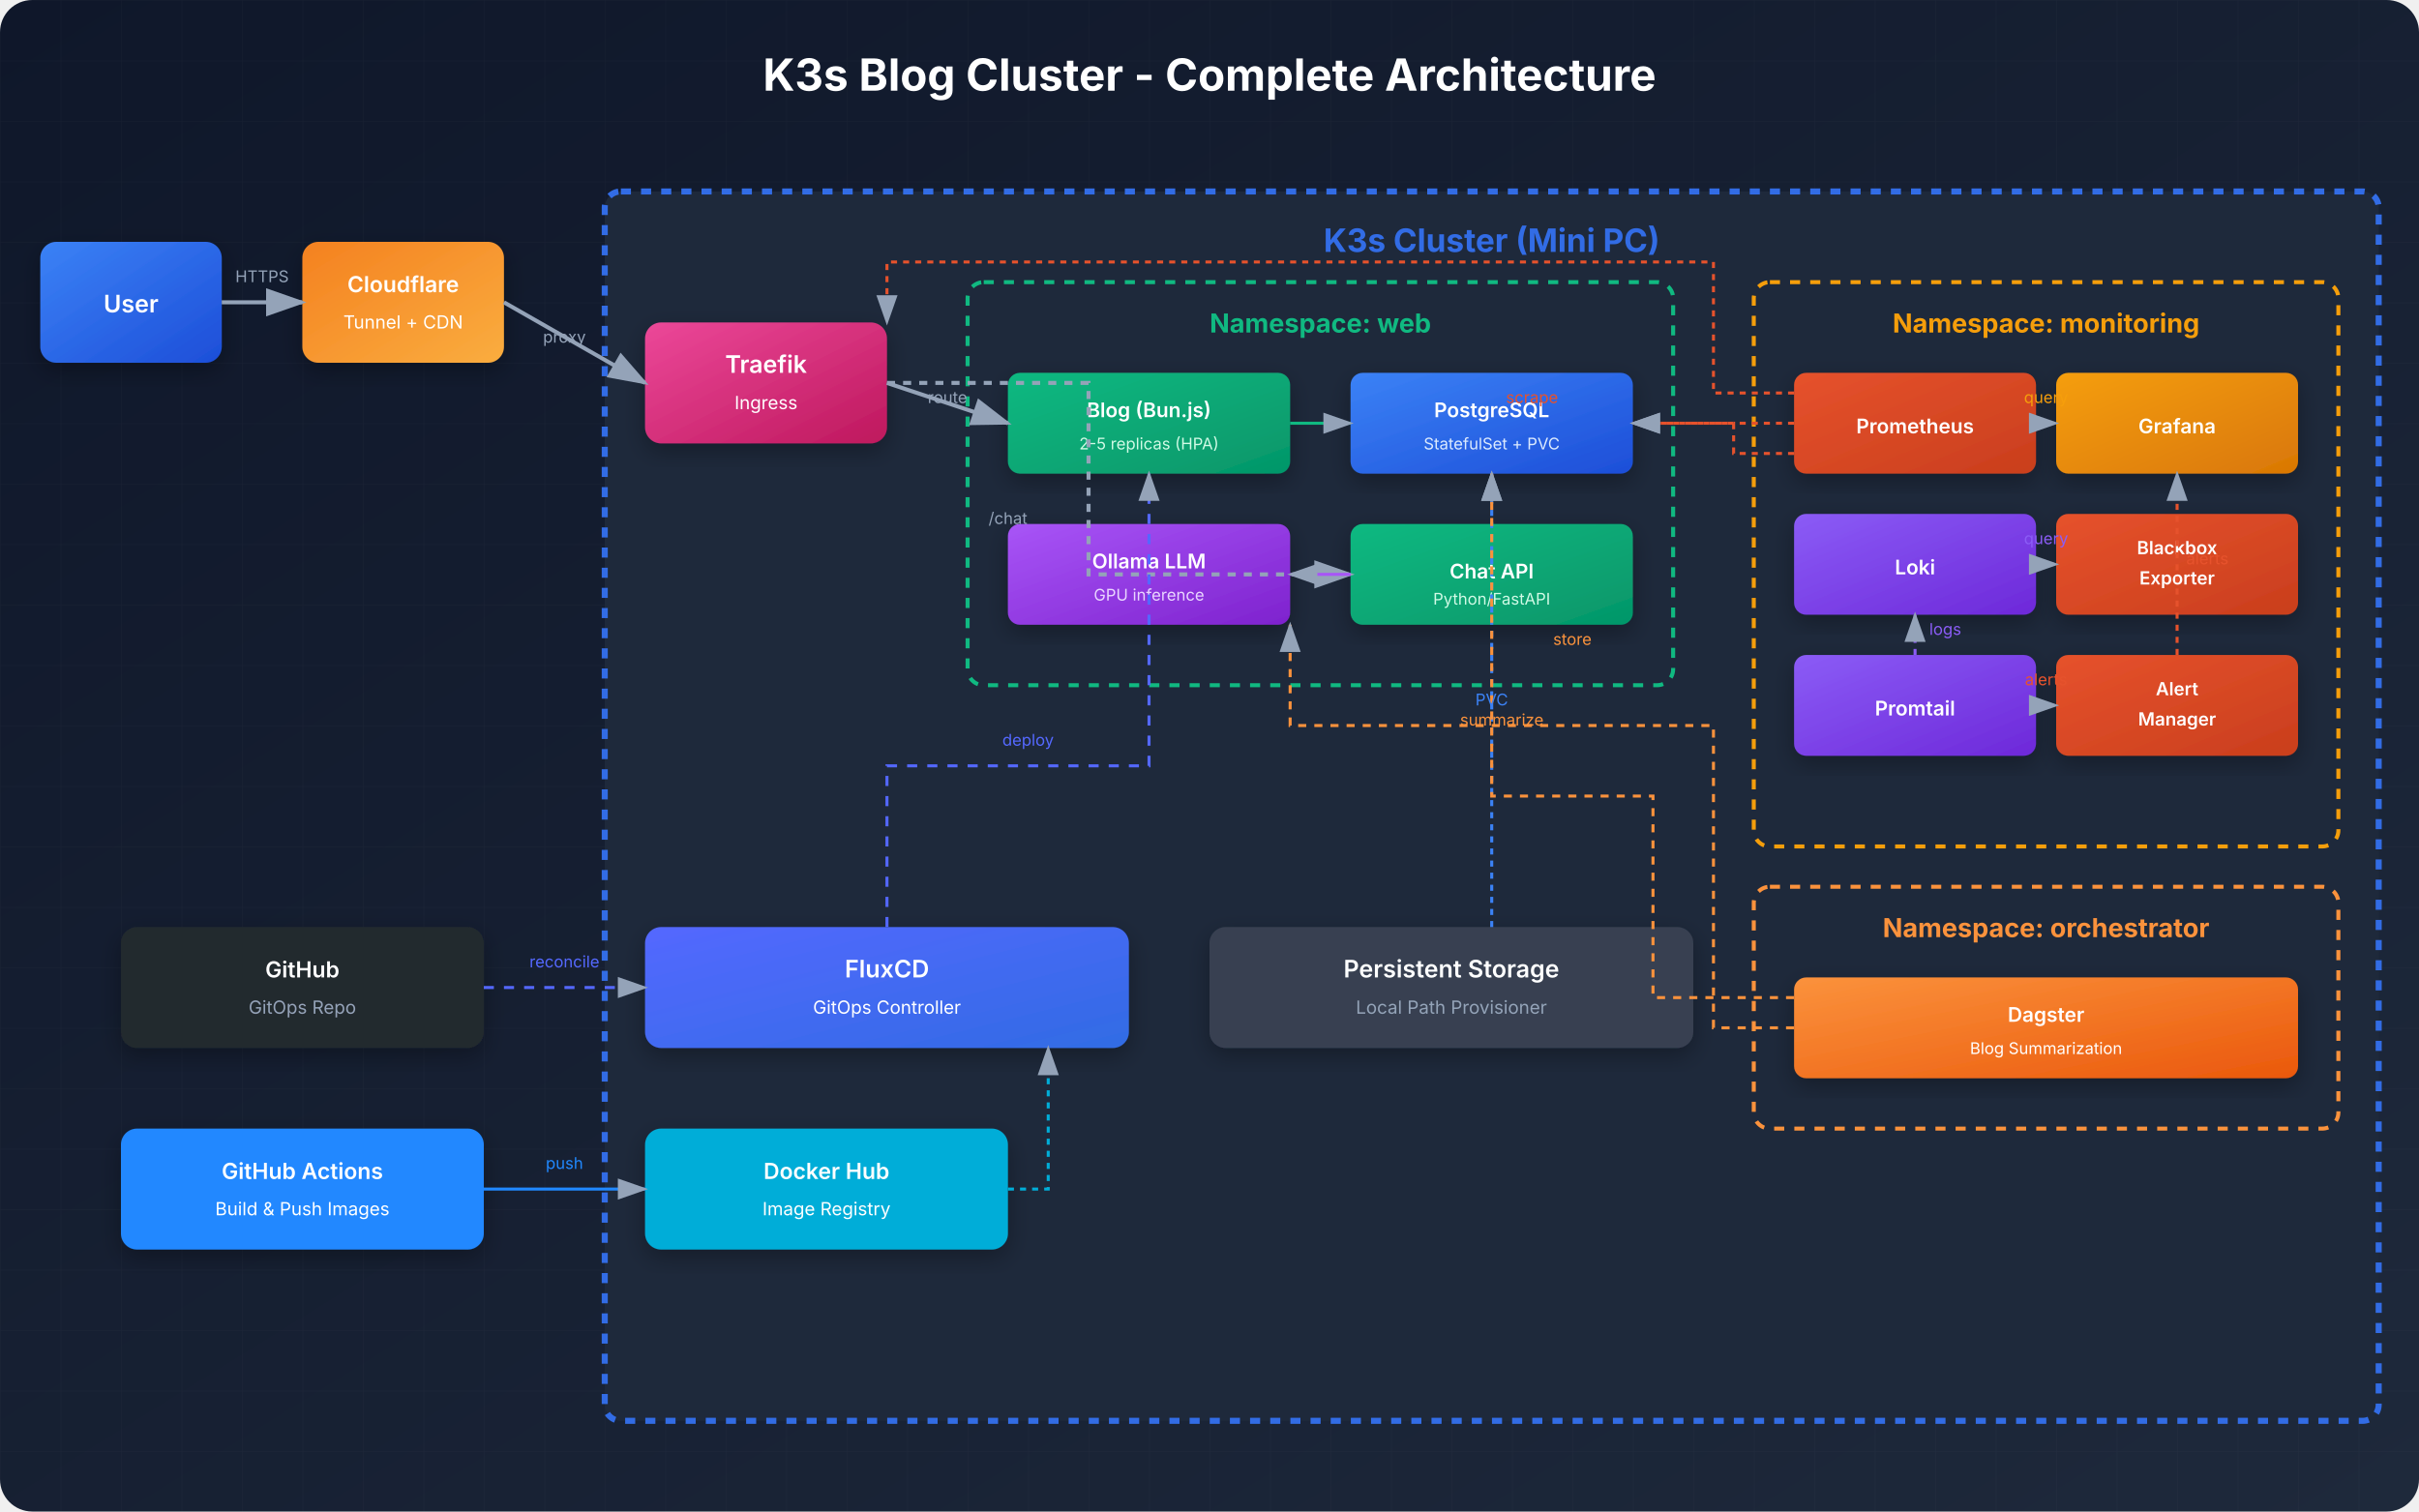
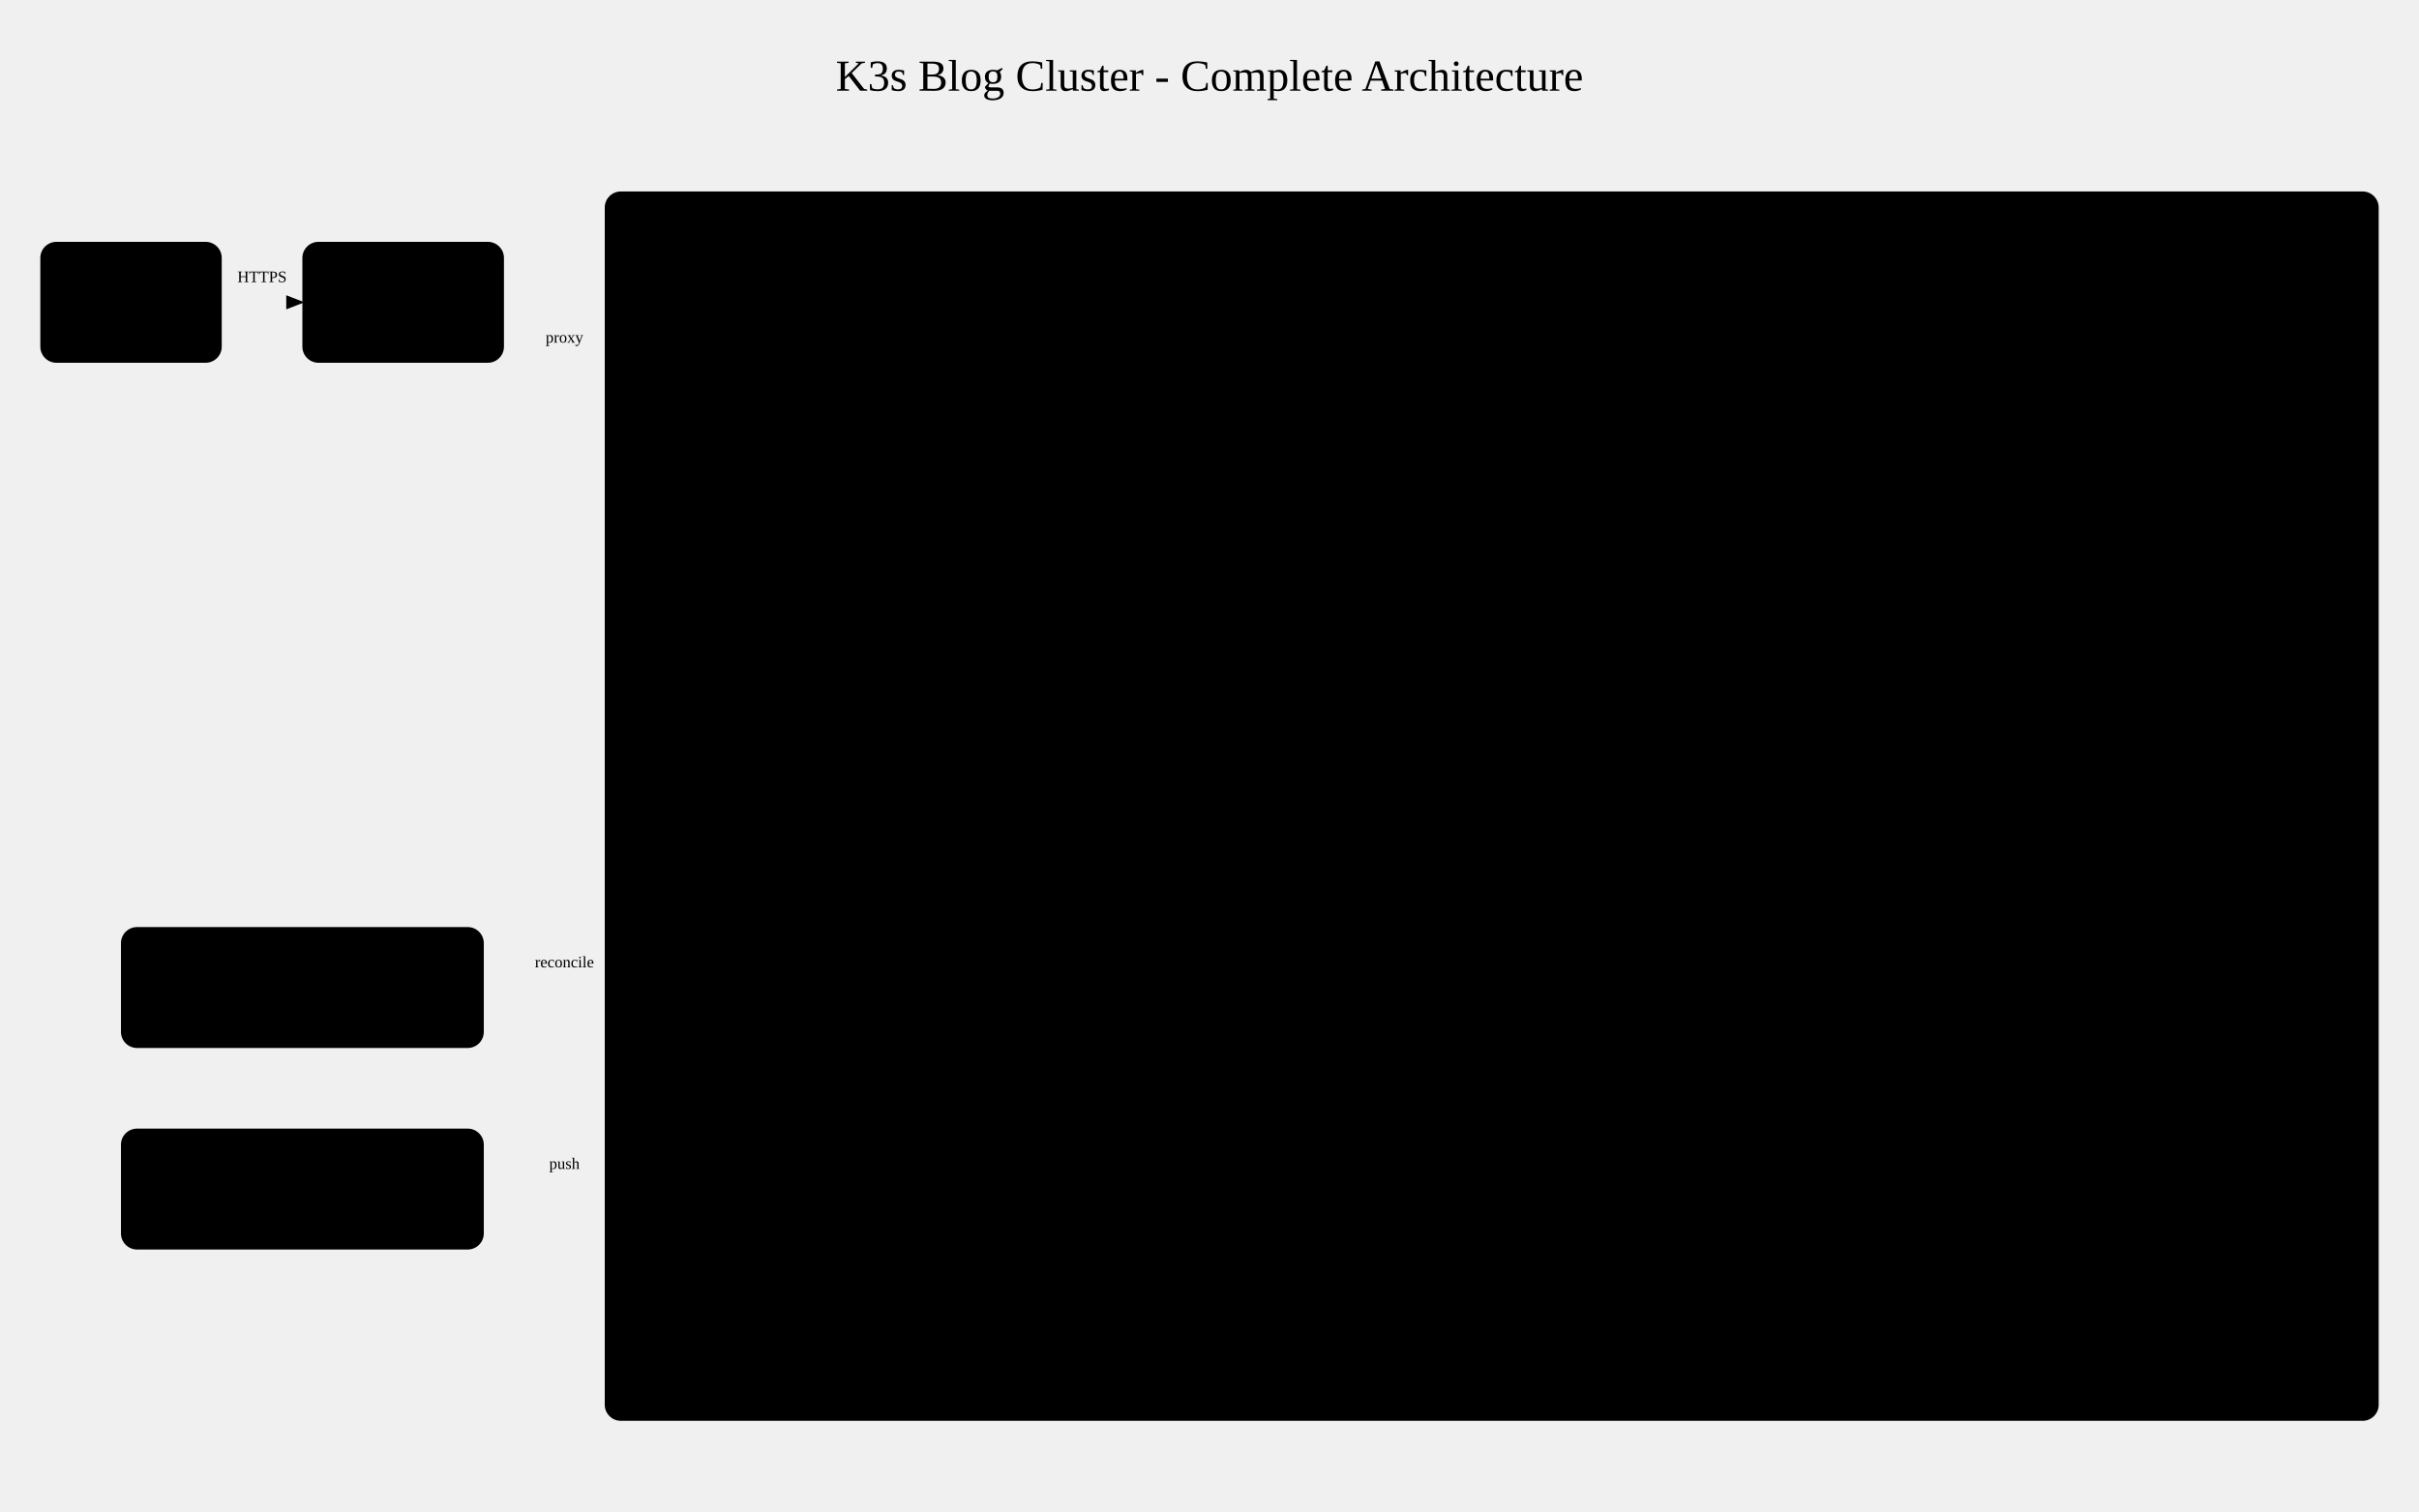
- <svg xmlns="http://www.w3.org/2000/svg" viewBox="0 0 1200 750" width="1200" height="750" font-family="system-ui, -apple-system, sans-serif">
+ <svg xmlns="http://www.w3.org/2000/svg" viewBox="0 0 1200 750">
  <defs>
-     <linearGradient id="userGrad" x1="0%" y1="0%" x2="100%" y2="100%">
-       <stop offset="0%" stop-color="#3b82f6" />
-       <stop offset="100%" stop-color="#1d4ed8" />
-     </linearGradient>
-     <linearGradient id="cloudflareGrad" x1="0%" y1="0%" x2="100%" y2="100%">
-       <stop offset="0%" stop-color="#f48120" />
-       <stop offset="100%" stop-color="#faad3f" />
-     </linearGradient>
-     <linearGradient id="k3sGrad" x1="0%" y1="0%" x2="100%" y2="100%">
-       <stop offset="0%" stop-color="#326ce5" />
-       <stop offset="100%" stop-color="#1d4ed8" />
-     </linearGradient>
-     <linearGradient id="blogGrad" x1="0%" y1="0%" x2="100%" y2="100%">
-       <stop offset="0%" stop-color="#10b981" />
-       <stop offset="100%" stop-color="#059669" />
-     </linearGradient>
-     <linearGradient id="pgGrad" x1="0%" y1="0%" x2="100%" y2="100%">
-       <stop offset="0%" stop-color="#3b82f6" />
-       <stop offset="100%" stop-color="#1d4ed8" />
-     </linearGradient>
-     <linearGradient id="prometheusGrad" x1="0%" y1="0%" x2="100%" y2="100%">
-       <stop offset="0%" stop-color="#e6522c" />
-       <stop offset="100%" stop-color="#c93e1d" />
-     </linearGradient>
-     <linearGradient id="grafanaGrad" x1="0%" y1="0%" x2="100%" y2="100%">
-       <stop offset="0%" stop-color="#f59e0b" />
-       <stop offset="100%" stop-color="#d97706" />
-     </linearGradient>
-     <linearGradient id="lokiGrad" x1="0%" y1="0%" x2="100%" y2="100%">
-       <stop offset="0%" stop-color="#8b5cf6" />
-       <stop offset="100%" stop-color="#6d28d9" />
-     </linearGradient>
-     <linearGradient id="fluxGrad" x1="0%" y1="0%" x2="100%" y2="100%">
-       <stop offset="0%" stop-color="#5468ff" />
-       <stop offset="100%" stop-color="#316ce4" />
-     </linearGradient>
-     <linearGradient id="traefikGrad" x1="0%" y1="0%" x2="100%" y2="100%">
-       <stop offset="0%" stop-color="#ec4899" />
-       <stop offset="100%" stop-color="#be185d" />
-     </linearGradient>
-     <linearGradient id="ollamaGrad" x1="0%" y1="0%" x2="100%" y2="100%">
-       <stop offset="0%" stop-color="#a855f7" />
-       <stop offset="100%" stop-color="#7e22ce" />
-     </linearGradient>
-     <linearGradient id="dagsterGrad" x1="0%" y1="0%" x2="100%" y2="100%">
-       <stop offset="0%" stop-color="#fb923c" />
-       <stop offset="100%" stop-color="#ea580c" />
-     </linearGradient>
-     <linearGradient id="bgGrad" x1="0%" y1="0%" x2="100%" y2="100%">
-       <stop offset="0%" stop-color="#0f172a" />
-       <stop offset="100%" stop-color="#1e293b" />
-     </linearGradient>
-     <filter id="shadow" x="-20%" y="-20%" width="140%" height="140%">
-       <feDropShadow dx="0" dy="4" stdDeviation="6" flood-color="#000" flood-opacity="0.3" />
-     </filter>
-     <marker id="arrow" markerWidth="10" markerHeight="7" refX="9" refY="3.5" orient="auto">
-       <polygon points="0 0, 10 3.5, 0 7" fill="#94a3b8" />
+     <marker id="arrow" markerWidth="9" markerHeight="7" refX="8" refY="3.5" orient="auto" markerUnits="userSpaceOnUse">
+       <polygon points="0 0, 9 3.5, 0 7" class="dg-arrowhead" />
+     </marker>
+     <marker id="arrow-accent" markerWidth="9" markerHeight="7" refX="8" refY="3.5" orient="auto" markerUnits="userSpaceOnUse">
+       <polygon points="0 0, 9 3.5, 0 7" class="dg-arrowhead dg-arrowhead--accent" />
    </marker>
  </defs>
-   <rect width="1200" height="750" rx="16" fill="url(#bgGrad)" />
-   <pattern id="grid" width="30" height="30" patternUnits="userSpaceOnUse">
-     <path d="M 30 0 L 0 0 0 30" fill="none" stroke="#ffffff" stroke-width="0.3" opacity="0.05" />
-   </pattern>
-   <rect width="1200" height="750" fill="url(#grid)" />
-   <text x="600" y="45" text-anchor="middle" fill="#ffffff" font-size="22" font-weight="700">K3s Blog Cluster - Complete Architecture</text>
-   <g filter="url(#shadow)">
-     <rect x="20" y="120" width="90" height="60" rx="8" fill="url(#userGrad)" />
-     <text x="65" y="155" text-anchor="middle" fill="white" font-size="12" font-weight="600">User</text>
+   <text x="600" y="45" text-anchor="middle" font-size="22" class="dg-heading">K3s Blog Cluster - Complete Architecture</text>
+   <g>
+     <rect x="20" y="120" width="90" height="60" rx="8" class="dg-node" />
+     <text x="65" y="155" text-anchor="middle" font-size="12" class="dg-title">User</text>
  </g>
-   <g filter="url(#shadow)">
-     <rect x="150" y="120" width="100" height="60" rx="8" fill="url(#cloudflareGrad)" />
-     <text x="200" y="145" text-anchor="middle" fill="white" font-size="11" font-weight="600">Cloudflare</text>
-     <text x="200" y="163" text-anchor="middle" fill="white" font-size="9">Tunnel + CDN</text>
+   <g>
+     <rect x="150" y="120" width="100" height="60" rx="8" class="dg-node" />
+     <text x="200" y="145" text-anchor="middle" font-size="11" class="dg-title">Cloudflare</text>
+     <text x="200" y="163" text-anchor="middle" font-size="9" class="dg-sub">Tunnel + CDN</text>
  </g>
-   <rect x="300" y="95" width="880" height="610" fill="#1e293b" stroke="#326ce5" stroke-width="3" rx="8" stroke-dasharray="5,5" />
-   <text x="740" y="125" text-anchor="middle" fill="#326ce5" font-size="16" font-weight="700">K3s Cluster (Mini PC)</text>
-   <g filter="url(#shadow)">
-     <rect x="320" y="160" width="120" height="60" rx="8" fill="url(#traefikGrad)" />
-     <text x="380" y="185" text-anchor="middle" fill="white" font-size="12" font-weight="600">Traefik</text>
-     <text x="380" y="203" text-anchor="middle" fill="white" font-size="9">Ingress</text>
+   <rect x="300" y="95" width="880" height="610" rx="8" class="dg-group" />
+   <text x="740" y="125" text-anchor="middle" font-size="16" class="dg-glabel">K3s Cluster (Mini PC)</text>
+   <g>
+     <rect x="320" y="160" width="120" height="60" rx="8" class="dg-node" />
+     <text x="380" y="185" text-anchor="middle" font-size="12" class="dg-title">Traefik</text>
+     <text x="380" y="203" text-anchor="middle" font-size="9" class="dg-sub">Ingress</text>
  </g>
-   <rect x="480" y="140" width="350" height="200" fill="#1e293b" stroke="#10b981" stroke-width="2" rx="8" stroke-dasharray="5,5" />
-   <text x="655" y="165" text-anchor="middle" fill="#10b981" font-size="13" font-weight="700">Namespace: web</text>
-   <g filter="url(#shadow)">
-     <rect x="500" y="185" width="140" height="50" rx="6" fill="url(#blogGrad)" />
-     <text x="570" y="207" text-anchor="middle" fill="white" font-size="10" font-weight="600">Blog (Bun.js)</text>
-     <text x="570" y="223" text-anchor="middle" fill="#d1fae5" font-size="8">2-5 replicas (HPA)</text>
+   <rect x="480" y="140" width="350" height="200" rx="8" class="dg-group" />
+   <text x="655" y="165" text-anchor="middle" font-size="13" class="dg-glabel">Namespace: web</text>
+   <g>
+     <rect x="500" y="185" width="140" height="50" rx="8" class="dg-node dg-node--accent" />
+     <text x="570" y="207" text-anchor="middle" font-size="10" class="dg-title dg-title--accent">Blog (Bun.js)</text>
+     <text x="570" y="223" text-anchor="middle" font-size="8" class="dg-sub">2-5 replicas (HPA)</text>
  </g>
-   <g filter="url(#shadow)">
-     <rect x="670" y="185" width="140" height="50" rx="6" fill="url(#pgGrad)" />
-     <text x="740" y="207" text-anchor="middle" fill="white" font-size="10" font-weight="600">PostgreSQL</text>
-     <text x="740" y="223" text-anchor="middle" fill="#dbeafe" font-size="8">StatefulSet + PVC</text>
+   <g>
+     <rect x="670" y="185" width="140" height="50" rx="8" class="dg-node" />
+     <text x="740" y="207" text-anchor="middle" font-size="10" class="dg-title">PostgreSQL</text>
+     <text x="740" y="223" text-anchor="middle" font-size="8" class="dg-sub">StatefulSet + PVC</text>
  </g>
-   <g filter="url(#shadow)">
-     <rect x="500" y="260" width="140" height="50" rx="6" fill="url(#ollamaGrad)" />
-     <text x="570" y="282" text-anchor="middle" fill="white" font-size="10" font-weight="600">Ollama LLM</text>
-     <text x="570" y="298" text-anchor="middle" fill="#e9d5ff" font-size="8">GPU inference</text>
+   <g>
+     <rect x="500" y="260" width="140" height="50" rx="8" class="dg-node" />
+     <text x="570" y="282" text-anchor="middle" font-size="10" class="dg-title">Ollama LLM</text>
+     <text x="570" y="298" text-anchor="middle" font-size="8" class="dg-sub">GPU inference</text>
  </g>
-   <g filter="url(#shadow)">
-     <rect x="670" y="260" width="140" height="50" rx="6" fill="url(#blogGrad)" />
-     <text x="740" y="287" text-anchor="middle" fill="white" font-size="10" font-weight="600">Chat API</text>
-     <text x="740" y="300" text-anchor="middle" fill="#d1fae5" font-size="8">Python/FastAPI</text>
+   <g>
+     <rect x="670" y="260" width="140" height="50" rx="8" class="dg-node" />
+     <text x="740" y="287" text-anchor="middle" font-size="10" class="dg-title">Chat API</text>
+     <text x="740" y="300" text-anchor="middle" font-size="8" class="dg-sub">Python/FastAPI</text>
  </g>
-   <rect x="870" y="140" width="290" height="280" fill="#1e293b" stroke="#f59e0b" stroke-width="2" rx="8" stroke-dasharray="5,5" />
-   <text x="1015" y="165" text-anchor="middle" fill="#f59e0b" font-size="13" font-weight="700">Namespace: monitoring</text>
-   <g filter="url(#shadow)">
-     <rect x="890" y="185" width="120" height="50" rx="6" fill="url(#prometheusGrad)" />
-     <text x="950" y="215" text-anchor="middle" fill="white" font-size="10" font-weight="600">Prometheus</text>
+   <rect x="870" y="140" width="290" height="280" rx="8" class="dg-group" />
+   <text x="1015" y="165" text-anchor="middle" font-size="13" class="dg-glabel">Namespace: monitoring</text>
+   <g>
+     <rect x="890" y="185" width="120" height="50" rx="8" class="dg-node" />
+     <text x="950" y="215" text-anchor="middle" font-size="10" class="dg-title">Prometheus</text>
  </g>
-   <g filter="url(#shadow)">
-     <rect x="1020" y="185" width="120" height="50" rx="6" fill="url(#grafanaGrad)" />
-     <text x="1080" y="215" text-anchor="middle" fill="white" font-size="10" font-weight="600">Grafana</text>
+   <g>
+     <rect x="1020" y="185" width="120" height="50" rx="8" class="dg-node" />
+     <text x="1080" y="215" text-anchor="middle" font-size="10" class="dg-title">Grafana</text>
  </g>
-   <g filter="url(#shadow)">
-     <rect x="890" y="255" width="120" height="50" rx="6" fill="url(#lokiGrad)" />
-     <text x="950" y="285" text-anchor="middle" fill="white" font-size="10" font-weight="600">Loki</text>
+   <g>
+     <rect x="890" y="255" width="120" height="50" rx="8" class="dg-node" />
+     <text x="950" y="285" text-anchor="middle" font-size="10" class="dg-title">Loki</text>
  </g>
-   <g filter="url(#shadow)">
-     <rect x="1020" y="255" width="120" height="50" rx="6" fill="url(#prometheusGrad)" />
-     <text x="1080" y="275" text-anchor="middle" fill="white" font-size="9" font-weight="600">Blackbox</text>
-     <text x="1080" y="290" text-anchor="middle" fill="white" font-size="9" font-weight="600">Exporter</text>
+   <g>
+     <rect x="1020" y="255" width="120" height="50" rx="8" class="dg-node" />
+     <text x="1080" y="275" text-anchor="middle" font-size="9" class="dg-title">Blackbox</text>
+     <text x="1080" y="290" text-anchor="middle" font-size="9" class="dg-title">Exporter</text>
  </g>
-   <g filter="url(#shadow)">
-     <rect x="890" y="325" width="120" height="50" rx="6" fill="url(#lokiGrad)" />
-     <text x="950" y="355" text-anchor="middle" fill="white" font-size="10" font-weight="600">Promtail</text>
+   <g>
+     <rect x="890" y="325" width="120" height="50" rx="8" class="dg-node" />
+     <text x="950" y="355" text-anchor="middle" font-size="10" class="dg-title">Promtail</text>
  </g>
-   <g filter="url(#shadow)">
-     <rect x="1020" y="325" width="120" height="50" rx="6" fill="url(#prometheusGrad)" />
-     <text x="1080" y="345" text-anchor="middle" fill="white" font-size="9" font-weight="600">Alert</text>
-     <text x="1080" y="360" text-anchor="middle" fill="white" font-size="9" font-weight="600">Manager</text>
+   <g>
+     <rect x="1020" y="325" width="120" height="50" rx="8" class="dg-node" />
+     <text x="1080" y="345" text-anchor="middle" font-size="9" class="dg-title">Alert</text>
+     <text x="1080" y="360" text-anchor="middle" font-size="9" class="dg-title">Manager</text>
  </g>
-   <rect x="870" y="440" width="290" height="120" fill="#1e293b" stroke="#fb923c" stroke-width="2" rx="8" stroke-dasharray="5,5" />
-   <text x="1015" y="465" text-anchor="middle" fill="#fb923c" font-size="13" font-weight="700">Namespace: orchestrator</text>
-   <g filter="url(#shadow)">
-     <rect x="890" y="485" width="250" height="50" rx="6" fill="url(#dagsterGrad)" />
-     <text x="1015" y="507" text-anchor="middle" fill="white" font-size="10" font-weight="600">Dagster</text>
-     <text x="1015" y="523" text-anchor="middle" fill="white" font-size="8">Blog Summarization</text>
+   <rect x="870" y="440" width="290" height="120" rx="8" class="dg-group" />
+   <text x="1015" y="465" text-anchor="middle" font-size="13" class="dg-glabel">Namespace: orchestrator</text>
+   <g>
+     <rect x="890" y="485" width="250" height="50" rx="8" class="dg-node" />
+     <text x="1015" y="507" text-anchor="middle" font-size="10" class="dg-title">Dagster</text>
+     <text x="1015" y="523" text-anchor="middle" font-size="8" class="dg-sub">Blog Summarization</text>
  </g>
-   <g filter="url(#shadow)">
-     <rect x="320" y="460" width="240" height="60" rx="8" fill="url(#fluxGrad)" />
-     <text x="440" y="485" text-anchor="middle" fill="white" font-size="12" font-weight="600">FluxCD</text>
-     <text x="440" y="503" text-anchor="middle" fill="white" font-size="9">GitOps Controller</text>
+   <g>
+     <rect x="320" y="460" width="240" height="60" rx="8" class="dg-node" />
+     <text x="440" y="485" text-anchor="middle" font-size="12" class="dg-title">FluxCD</text>
+     <text x="440" y="503" text-anchor="middle" font-size="9" class="dg-sub">GitOps Controller</text>
  </g>
-   <g filter="url(#shadow)">
-     <rect x="600" y="460" width="240" height="60" rx="8" fill="#374151" />
-     <text x="720" y="485" text-anchor="middle" fill="white" font-size="12" font-weight="600">Persistent Storage</text>
-     <text x="720" y="503" text-anchor="middle" fill="#94a3b8" font-size="9">Local Path Provisioner</text>
+   <g>
+     <rect x="600" y="460" width="240" height="60" rx="8" class="dg-node" />
+     <text x="720" y="485" text-anchor="middle" font-size="12" class="dg-title">Persistent Storage</text>
+     <text x="720" y="503" text-anchor="middle" font-size="9" class="dg-sub">Local Path Provisioner</text>
  </g>
-   <g filter="url(#shadow)">
-     <rect x="60" y="460" width="180" height="60" rx="8" fill="#24292f" />
-     <text x="150" y="485" text-anchor="middle" fill="white" font-size="11" font-weight="600">GitHub</text>
-     <text x="150" y="503" text-anchor="middle" fill="#94a3b8" font-size="9">GitOps Repo</text>
+   <g>
+     <rect x="60" y="460" width="180" height="60" rx="8" class="dg-node" />
+     <text x="150" y="485" text-anchor="middle" font-size="11" class="dg-title">GitHub</text>
+     <text x="150" y="503" text-anchor="middle" font-size="9" class="dg-sub">GitOps Repo</text>
  </g>
-   <g filter="url(#shadow)">
-     <rect x="60" y="560" width="180" height="60" rx="8" fill="#2088FF" />
-     <text x="150" y="585" text-anchor="middle" fill="white" font-size="11" font-weight="600">GitHub Actions</text>
-     <text x="150" y="603" text-anchor="middle" fill="white" font-size="9">Build &amp; Push Images</text>
+   <g>
+     <rect x="60" y="560" width="180" height="60" rx="8" class="dg-node" />
+     <text x="150" y="585" text-anchor="middle" font-size="11" class="dg-title">GitHub Actions</text>
+     <text x="150" y="603" text-anchor="middle" font-size="9" class="dg-sub">Build &amp; Push Images</text>
  </g>
-   <g filter="url(#shadow)">
-     <rect x="320" y="560" width="180" height="60" rx="8" fill="#00ADD8" />
-     <text x="410" y="585" text-anchor="middle" fill="white" font-size="11" font-weight="600">Docker Hub</text>
-     <text x="410" y="603" text-anchor="middle" fill="white" font-size="9">Image Registry</text>
+   <g>
+     <rect x="320" y="560" width="180" height="60" rx="8" class="dg-node" />
+     <text x="410" y="585" text-anchor="middle" font-size="11" class="dg-title">Docker Hub</text>
+     <text x="410" y="603" text-anchor="middle" font-size="9" class="dg-sub">Image Registry</text>
  </g>
-   <path d="M 110 150 L 150 150" stroke="#94a3b8" stroke-width="2" marker-end="url(#arrow)" fill="none" />
-   <path d="M 250 150 L 320 190" stroke="#94a3b8" stroke-width="2" marker-end="url(#arrow)" fill="none" />
-   <path d="M 440 190 L 500 210" stroke="#94a3b8" stroke-width="2" marker-end="url(#arrow)" fill="none" />
-   <path d="M 640 210 L 670 210" stroke="#10b981" stroke-width="1.5" marker-end="url(#arrow)" fill="none" />
-   <path d="M 440 190 L 540 190 L 540 285 L 670 285" stroke="#94a3b8" stroke-width="2" stroke-dasharray="4,4" marker-end="url(#arrow)" fill="transparent" />
-   <path d="M 670 285 L 640 285" stroke="#a855f7" stroke-width="1.5" marker-end="url(#arrow)" fill="none" />
-   <path d="M 240 490 L 320 490" stroke="#5468ff" stroke-width="1.5" stroke-dasharray="5,5" marker-end="url(#arrow)" fill="none" />
-   <path d="M 240 590 L 320 590" stroke="#2088FF" stroke-width="1.5" marker-end="url(#arrow)" fill="none" />
-   <path d="M 500 590 L 520 590 L 520 520" stroke="#00ADD8" stroke-width="1.5" stroke-dasharray="3,3" marker-end="url(#arrow)" fill="transparent" />
-   <path d="M 890 210 L 810 210" stroke="#e6522c" stroke-width="1.5" stroke-dasharray="3,3" marker-end="url(#arrow)" fill="none" />
-   <path d="M 890 225 L 860 225 L 860 210 L 810 210" stroke="#e6522c" stroke-width="1.5" stroke-dasharray="3,3" marker-end="url(#arrow)" fill="none" />
-   <path d="M 890 195 L 850 195 L 850 130 L 440 130 L 440 160" stroke="#e6522c" stroke-width="1.5" stroke-dasharray="3,3" marker-end="url(#arrow)" fill="none" />
-   <path d="M 740 460 L 740 235" stroke="#3b82f6" stroke-width="1.5" stroke-dasharray="3,3" marker-end="url(#arrow)" fill="none" />
-   <path d="M 440 460 L 440 380 L 570 380 L 570 235" stroke="#5468ff" stroke-width="1.5" stroke-dasharray="5,5" marker-end="url(#arrow)" fill="none" />
-   <path d="M 950 325 L 950 305" stroke="#8b5cf6" stroke-width="1.5" stroke-dasharray="3,3" marker-end="url(#arrow)" fill="none" />
-   <path d="M 1010 210 L 1020 210" stroke="#f59e0b" stroke-width="1.5" stroke-dasharray="3,3" marker-end="url(#arrow)" fill="none" />
-   <path d="M 1010 280 L 1020 280" stroke="#8b5cf6" stroke-width="1.5" stroke-dasharray="3,3" marker-end="url(#arrow)" fill="none" />
-   <path d="M 1010 350 L 1020 350" stroke="#e6522c" stroke-width="1.5" stroke-dasharray="3,3" marker-end="url(#arrow)" fill="none" />
-   <path d="M 1080 325 L 1080 235" stroke="#e6522c" stroke-width="1.5" stroke-dasharray="3,3" marker-end="url(#arrow)" fill="none" />
-   <path d="M 890 510 L 850 510 L 850 360 L 640 360 L 640 310" stroke="#fb923c" stroke-width="1.5" stroke-dasharray="4,4" marker-end="url(#arrow)" fill="none" />
-   <path d="M 890 495 L 820 495 L 820 395 L 740 395 L 740 235" stroke="#fb923c" stroke-width="1.5" stroke-dasharray="4,4" marker-end="url(#arrow)" fill="none" />
-   <text x="130" y="140" text-anchor="middle" fill="#94a3b8" font-size="8">HTTPS</text>
-   <text x="280" y="170" text-anchor="middle" fill="#94a3b8" font-size="8">proxy</text>
-   <text x="470" y="200" text-anchor="middle" fill="#94a3b8" font-size="8">route</text>
-   <text x="500" y="260" text-anchor="middle" fill="#94a3b8" font-size="8">/chat</text>
-   <text x="280" y="480" text-anchor="middle" fill="#5468ff" font-size="8">reconcile</text>
-   <text x="280" y="580" text-anchor="middle" fill="#2088FF" font-size="8">push</text>
-   <text x="760" y="200" text-anchor="middle" fill="#e6522c" font-size="8">scrape</text>
-   <text x="740" y="350" text-anchor="middle" fill="#3b82f6" font-size="8">PVC</text>
-   <text x="510" y="370" text-anchor="middle" fill="#5468ff" font-size="8">deploy</text>
-   <text x="965" y="315" text-anchor="middle" fill="#8b5cf6" font-size="8">logs</text>
-   <text x="1015" y="200" text-anchor="middle" fill="#f59e0b" font-size="8">query</text>
-   <text x="1015" y="270" text-anchor="middle" fill="#8b5cf6" font-size="8">query</text>
-   <text x="1015" y="340" text-anchor="middle" fill="#e6522c" font-size="8">alerts</text>
-   <text x="1095" y="280" text-anchor="middle" fill="#e6522c" font-size="8">alerts</text>
-   <text x="745" y="360" text-anchor="middle" fill="#fb923c" font-size="8">summarize</text>
-   <text x="780" y="320" text-anchor="middle" fill="#fb923c" font-size="8">store</text>
+   <path d="M 110 150 L 150 150" marker-end="url(#arrow-accent)" class="dg-edge dg-edge--accent" />
+   <path d="M 250 150 L 320 190" marker-end="url(#arrow-accent)" class="dg-edge dg-edge--accent" />
+   <path d="M 440 190 L 500 210" marker-end="url(#arrow-accent)" class="dg-edge dg-edge--accent" />
+   <path d="M 640 210 L 670 210" marker-end="url(#arrow)" class="dg-edge" />
+   <path d="M 440 190 L 540 190 L 540 285 L 670 285" stroke-dasharray="4,4" marker-end="url(#arrow)" class="dg-edge" />
+   <path d="M 670 285 L 640 285" marker-end="url(#arrow)" class="dg-edge" />
+   <path d="M 240 490 L 320 490" stroke-dasharray="5,5" marker-end="url(#arrow)" class="dg-edge" />
+   <path d="M 240 590 L 320 590" marker-end="url(#arrow)" class="dg-edge" />
+   <path d="M 500 590 L 520 590 L 520 520" stroke-dasharray="3,3" marker-end="url(#arrow)" class="dg-edge" />
+   <path d="M 890 210 L 810 210" stroke-dasharray="3,3" marker-end="url(#arrow)" class="dg-edge" />
+   <path d="M 890 225 L 860 225 L 860 210 L 810 210" stroke-dasharray="3,3" marker-end="url(#arrow)" class="dg-edge" />
+   <path d="M 890 195 L 850 195 L 850 130 L 440 130 L 440 160" stroke-dasharray="3,3" marker-end="url(#arrow)" class="dg-edge" />
+   <path d="M 740 460 L 740 235" stroke-dasharray="3,3" marker-end="url(#arrow)" class="dg-edge" />
+   <path d="M 440 460 L 440 380 L 570 380 L 570 235" stroke-dasharray="5,5" marker-end="url(#arrow)" class="dg-edge" />
+   <path d="M 950 325 L 950 305" stroke-dasharray="3,3" marker-end="url(#arrow)" class="dg-edge" />
+   <path d="M 1010 210 L 1020 210" stroke-dasharray="3,3" marker-end="url(#arrow)" class="dg-edge" />
+   <path d="M 1010 280 L 1020 280" stroke-dasharray="3,3" marker-end="url(#arrow)" class="dg-edge" />
+   <path d="M 1010 350 L 1020 350" stroke-dasharray="3,3" marker-end="url(#arrow)" class="dg-edge" />
+   <path d="M 1080 325 L 1080 235" stroke-dasharray="3,3" marker-end="url(#arrow)" class="dg-edge" />
+   <path d="M 890 510 L 850 510 L 850 360 L 640 360 L 640 310" stroke-dasharray="4,4" marker-end="url(#arrow)" class="dg-edge" />
+   <path d="M 890 495 L 820 495 L 820 395 L 740 395 L 740 235" stroke-dasharray="4,4" marker-end="url(#arrow)" class="dg-edge" />
+   <text x="130" y="140" text-anchor="middle" font-size="8" class="dg-label">HTTPS</text>
+   <text x="280" y="170" text-anchor="middle" font-size="8" class="dg-label">proxy</text>
+   <text x="470" y="200" text-anchor="middle" font-size="8" class="dg-sub">route</text>
+   <text x="500" y="260" text-anchor="middle" font-size="8" class="dg-sub">/chat</text>
+   <text x="280" y="480" text-anchor="middle" font-size="8" class="dg-label">reconcile</text>
+   <text x="280" y="580" text-anchor="middle" font-size="8" class="dg-label">push</text>
+   <text x="760" y="200" text-anchor="middle" font-size="8" class="dg-sub">scrape</text>
+   <text x="740" y="350" text-anchor="middle" font-size="8" class="dg-sub">PVC</text>
+   <text x="510" y="370" text-anchor="middle" font-size="8" class="dg-sub">deploy</text>
+   <text x="965" y="315" text-anchor="middle" font-size="8" class="dg-sub">logs</text>
+   <text x="1015" y="200" text-anchor="middle" font-size="8" class="dg-sub">query</text>
+   <text x="1015" y="270" text-anchor="middle" font-size="8" class="dg-sub">query</text>
+   <text x="1015" y="340" text-anchor="middle" font-size="8" class="dg-sub">alerts</text>
+   <text x="1095" y="280" text-anchor="middle" font-size="8" class="dg-sub">alerts</text>
+   <text x="745" y="360" text-anchor="middle" font-size="8" class="dg-sub">summarize</text>
+   <text x="780" y="320" text-anchor="middle" font-size="8" class="dg-sub">store</text>
</svg>
